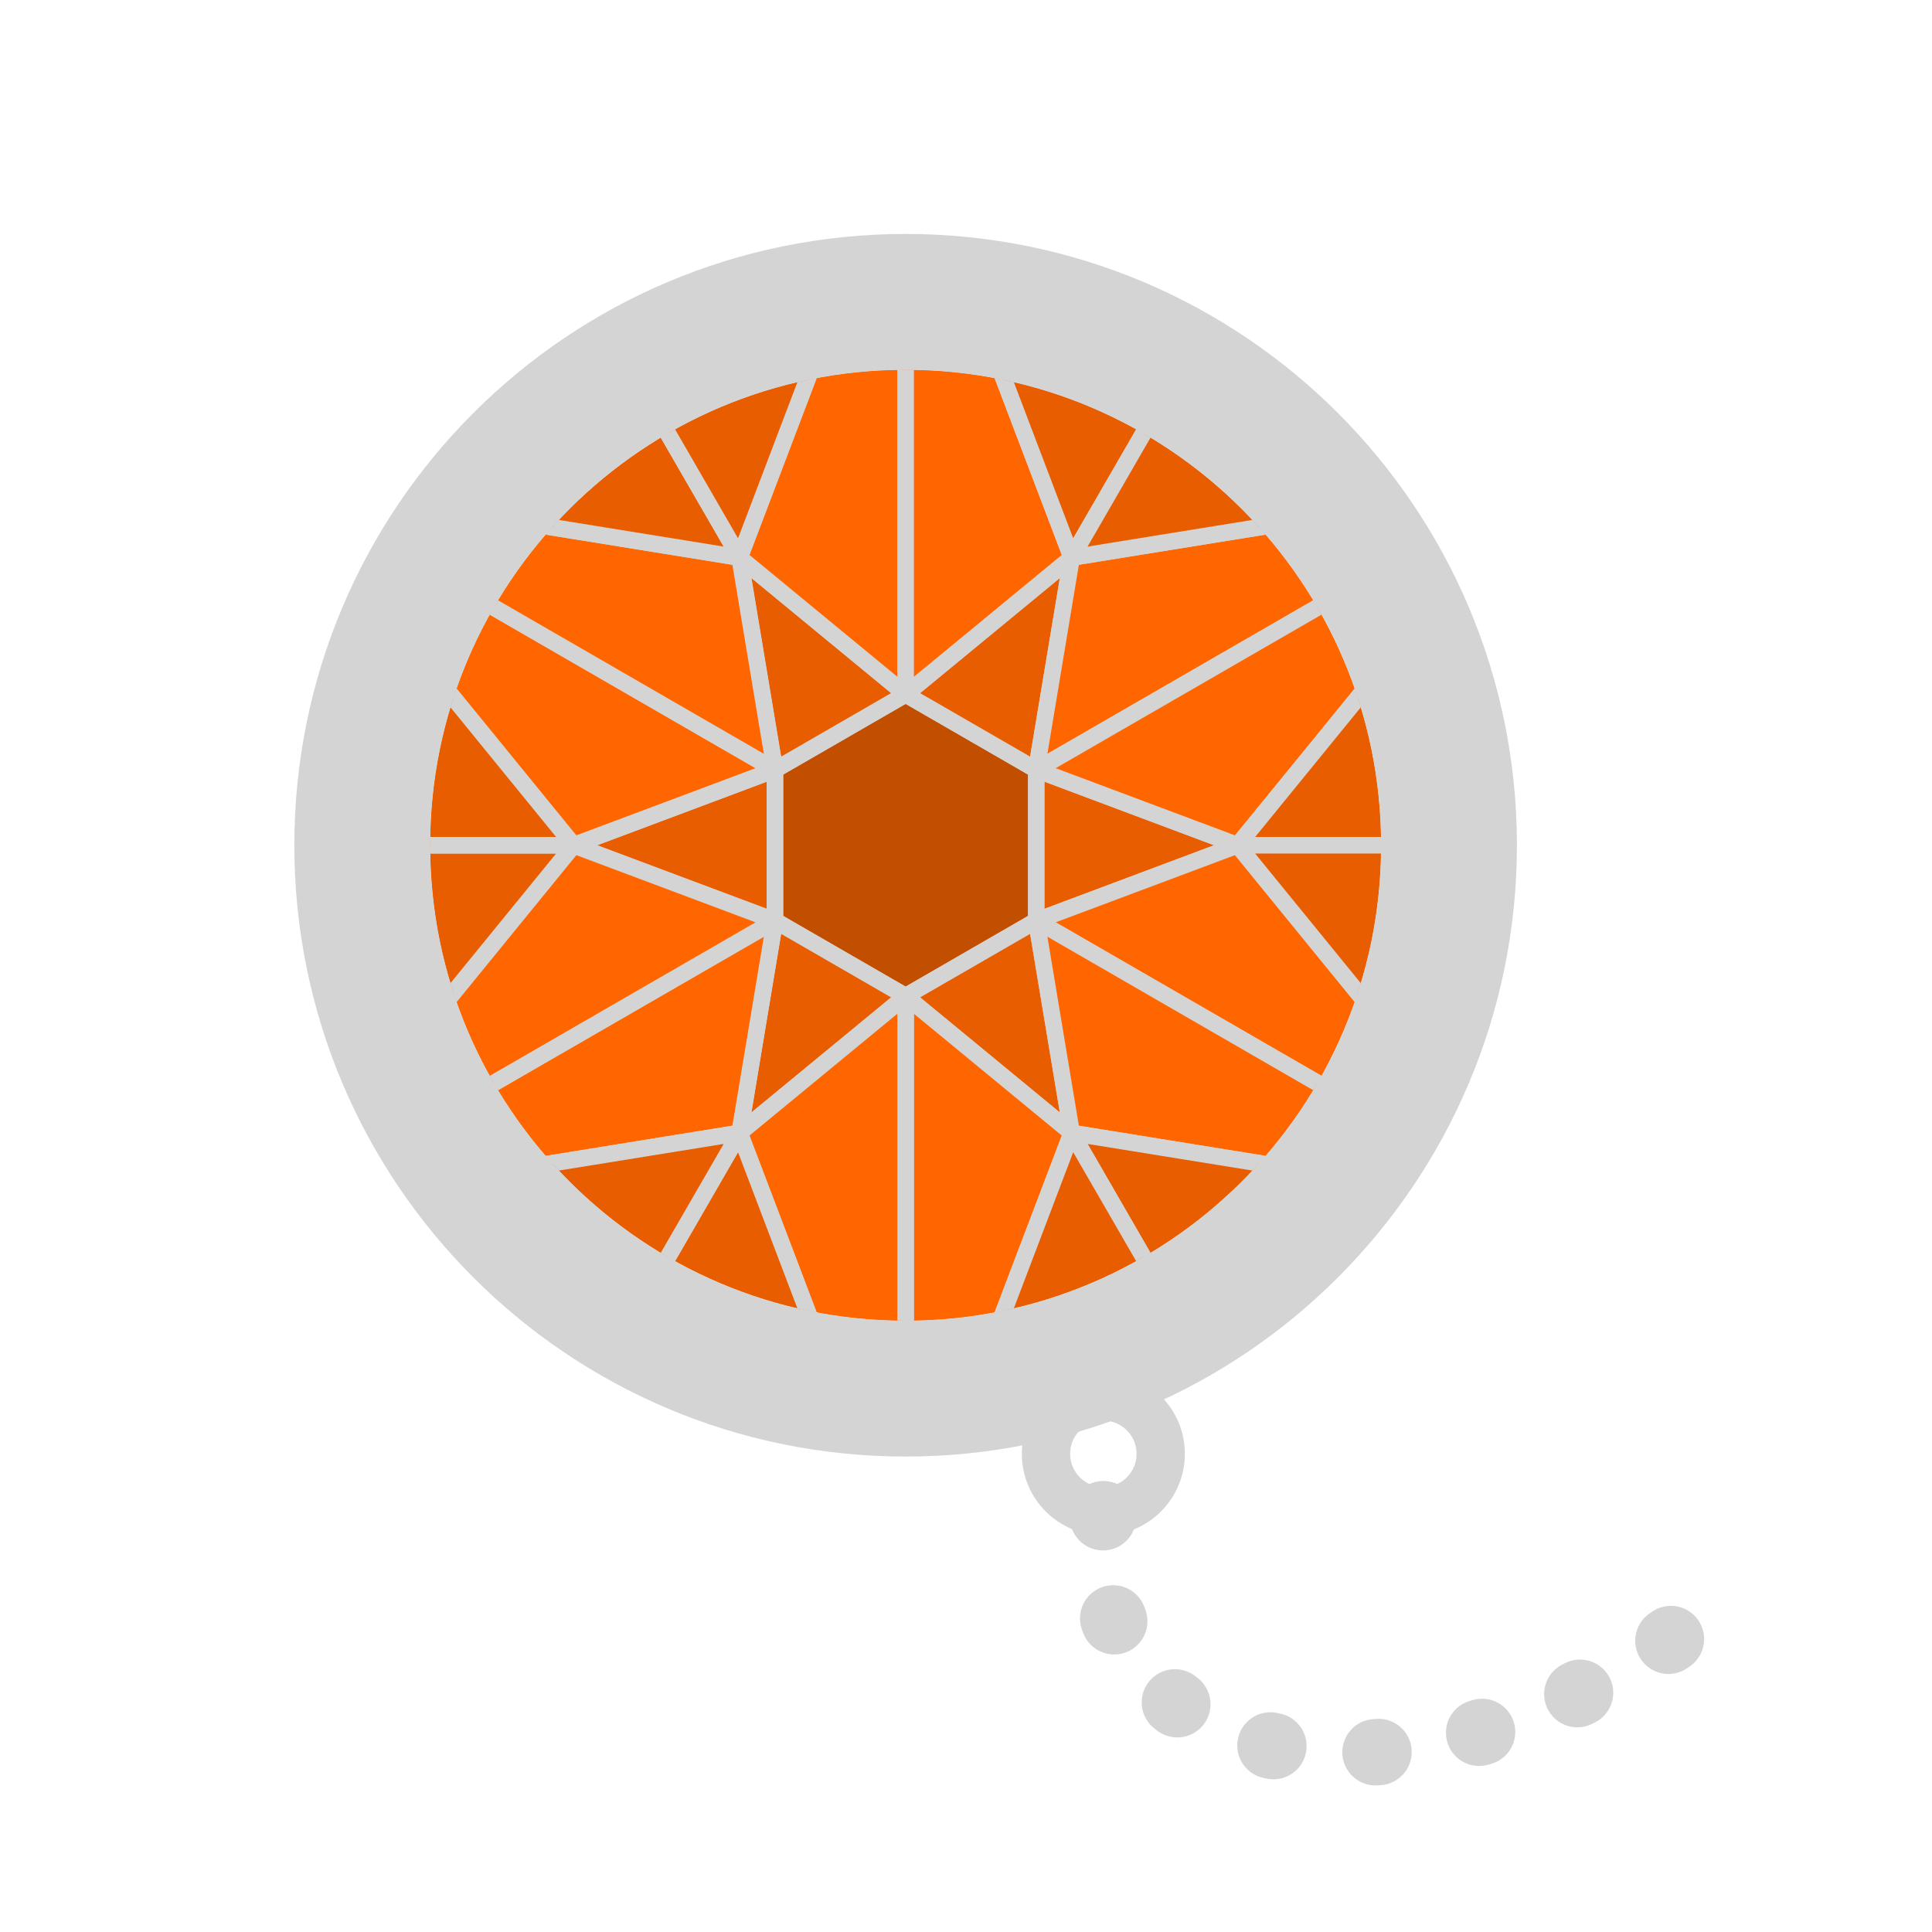
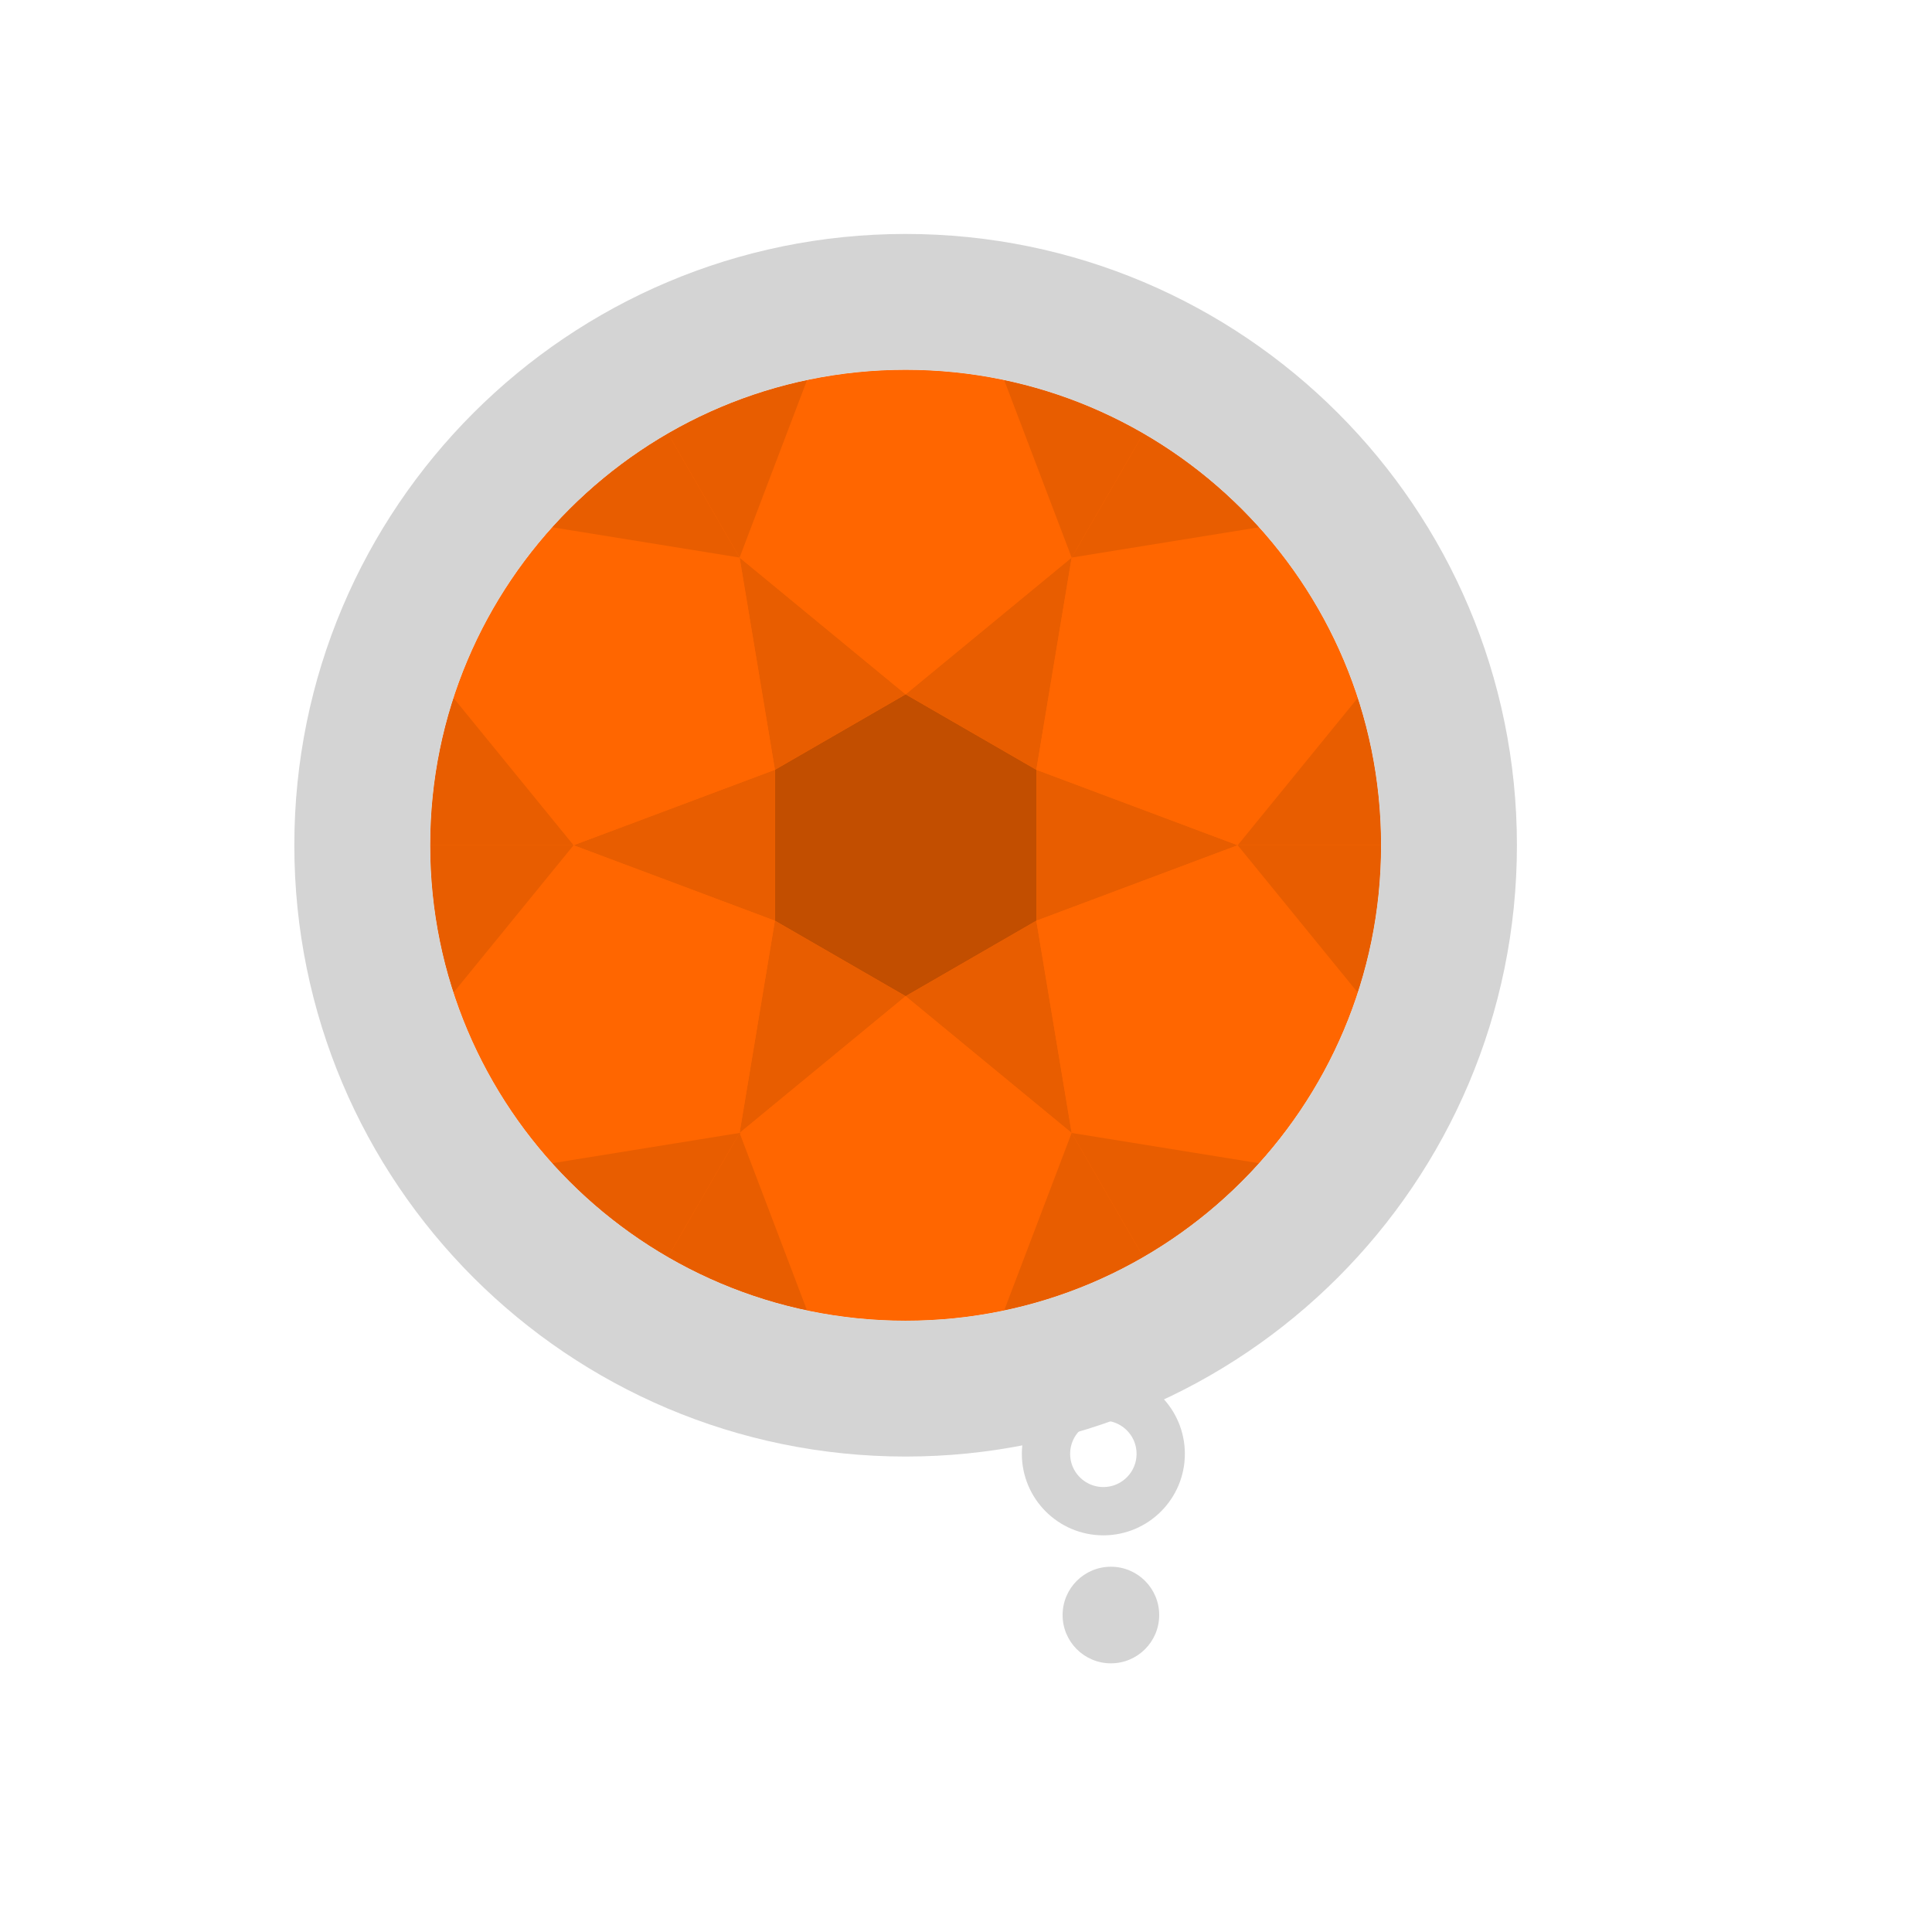
<svg xmlns="http://www.w3.org/2000/svg" viewBox="0 0 64 64">
  <style>@media (prefers-reduced-motion: reduce) { .logo-glow { display: none; } }</style>
  <defs>
    <clipPath id="monokulo-lens">
      <circle cx="30" cy="28" r="15.75" />
    </clipPath>
  </defs>
  <g clip-path="url(#monokulo-lens)">
    <circle cx="30" cy="28" r="15.75" fill="#ff6600" />
-     <path d="M30,23L34.33,25.5L34.33,30.5L30,33L25.67,30.5L25.67,25.5Z" fill="#c24e00" stroke="#d4d4d4" stroke-width="0.55" stroke-linejoin="round" />
-     <path d="M30,23L34.33,25.5L35.5,18.47Z" fill="#e85d00" stroke="#d4d4d4" stroke-width="0.55" stroke-linejoin="round" />
-     <path d="M34.33,25.5L34.33,30.5L41,28Z" fill="#e85d00" stroke="#d4d4d4" stroke-width="0.55" stroke-linejoin="round" />
-     <path d="M34.33,30.5L30,33L35.5,37.53Z" fill="#e85d00" stroke="#d4d4d4" stroke-width="0.55" stroke-linejoin="round" />
-     <path d="M30,33L25.67,30.5L24.5,37.53Z" fill="#e85d00" stroke="#d4d4d4" stroke-width="0.55" stroke-linejoin="round" />
-     <path d="M25.67,30.5L25.67,25.5L19,28Z" fill="#e85d00" stroke="#d4d4d4" stroke-width="0.55" stroke-linejoin="round" />
-     <path d="M25.67,25.5L30,23L24.5,18.47Z" fill="#e85d00" stroke="#d4d4d4" stroke-width="0.55" stroke-linejoin="round" />
-     <path d="M30,23L24.5,18.47L30,4Z" fill="#ff6600" stroke="#d4d4d4" stroke-width="0.55" stroke-linejoin="round" />
-     <path d="M30,23L30,4L35.5,18.47Z" fill="#ff6600" stroke="#d4d4d4" stroke-width="0.55" stroke-linejoin="round" />
-     <path d="M34.33,25.5L35.5,18.47L50.78,16Z" fill="#ff6600" stroke="#d4d4d4" stroke-width="0.55" stroke-linejoin="round" />
-     <path d="M34.33,25.5L50.78,16L41,28Z" fill="#ff6600" stroke="#d4d4d4" stroke-width="0.55" stroke-linejoin="round" />
-     <path d="M34.33,30.5L41,28L50.78,40Z" fill="#ff6600" stroke="#d4d4d4" stroke-width="0.55" stroke-linejoin="round" />
-     <path d="M34.33,30.5L50.78,40L35.5,37.53Z" fill="#ff6600" stroke="#d4d4d4" stroke-width="0.55" stroke-linejoin="round" />
-     <path d="M30,33L35.5,37.53L30,52Z" fill="#ff6600" stroke="#d4d4d4" stroke-width="0.55" stroke-linejoin="round" />
-     <path d="M30,33L30,52L24.5,37.53Z" fill="#ff6600" stroke="#d4d4d4" stroke-width="0.55" stroke-linejoin="round" />
-     <path d="M25.67,30.5L24.5,37.53L9.22,40Z" fill="#ff6600" stroke="#d4d4d4" stroke-width="0.55" stroke-linejoin="round" />
-     <path d="M25.67,30.5L9.22,40L19,28Z" fill="#ff6600" stroke="#d4d4d4" stroke-width="0.55" stroke-linejoin="round" />
-     <path d="M25.67,25.5L19,28L9.22,16Z" fill="#ff6600" stroke="#d4d4d4" stroke-width="0.55" stroke-linejoin="round" />
-     <path d="M25.67,25.5L9.22,16L24.5,18.47Z" fill="#ff6600" stroke="#d4d4d4" stroke-width="0.55" stroke-linejoin="round" />
-     <path d="M35.5,18.47L30,4L42,7.22Z" fill="#e85d00" stroke="#d4d4d4" stroke-width="0.55" stroke-linejoin="round" />
-     <path d="M35.5,18.47L42,7.22L50.78,16Z" fill="#e85d00" stroke="#d4d4d4" stroke-width="0.55" stroke-linejoin="round" />
-     <path d="M41,28L50.78,16L54,28Z" fill="#e85d00" stroke="#d4d4d4" stroke-width="0.55" stroke-linejoin="round" />
-     <path d="M41,28L54,28L50.78,40Z" fill="#e85d00" stroke="#d4d4d4" stroke-width="0.55" stroke-linejoin="round" />
-     <path d="M35.5,37.53L50.78,40L42,48.78Z" fill="#e85d00" stroke="#d4d4d4" stroke-width="0.55" stroke-linejoin="round" />
-     <path d="M35.5,37.53L42,48.78L30,52Z" fill="#e85d00" stroke="#d4d4d4" stroke-width="0.55" stroke-linejoin="round" />
-     <path d="M24.5,37.53L30,52L18,48.78Z" fill="#e85d00" stroke="#d4d4d4" stroke-width="0.55" stroke-linejoin="round" />
-     <path d="M24.5,37.53L18,48.78L9.22,40Z" fill="#e85d00" stroke="#d4d4d4" stroke-width="0.55" stroke-linejoin="round" />
-     <path d="M19,28L9.22,40L6,28Z" fill="#e85d00" stroke="#d4d4d4" stroke-width="0.55" stroke-linejoin="round" />
-     <path d="M19,28L6,28L9.22,16Z" fill="#e85d00" stroke="#d4d4d4" stroke-width="0.55" stroke-linejoin="round" />
-     <path d="M24.5,18.47L9.22,16L18,7.22Z" fill="#e85d00" stroke="#d4d4d4" stroke-width="0.55" stroke-linejoin="round" />
-     <path d="M24.5,18.47L18,7.22L30,4Z" fill="#e85d00" stroke="#d4d4d4" stroke-width="0.55" stroke-linejoin="round" />
+     <path d="M30,23L34.33,25.5L34.33,30.5L30,33L25.67,30.5L25.67,25.5Z" fill="#c24e00" />
+     <path d="M30,23L34.33,25.5L35.5,18.47Z" fill="#e85d00" />
+     <path d="M34.33,25.5L34.33,30.5L41,28Z" fill="#e85d00" />
+     <path d="M34.33,30.5L30,33L35.5,37.53Z" fill="#e85d00" />
+     <path d="M30,33L25.67,30.5L24.5,37.53Z" fill="#e85d00" />
+     <path d="M25.67,30.5L25.67,25.5L19,28Z" fill="#e85d00" />
+     <path d="M25.67,25.5L30,23L24.5,18.47Z" fill="#e85d00" />
+     <path d="M30,23L24.5,18.47L30,4Z" fill="#ff6600" />
+     <path d="M30,23L30,4L35.5,18.47Z" fill="#ff6600" />
+     <path d="M34.33,25.5L35.5,18.47L50.78,16Z" fill="#ff6600" />
+     <path d="M34.33,25.5L50.78,16L41,28Z" fill="#ff6600" />
+     <path d="M34.33,30.5L41,28L50.78,40Z" fill="#ff6600" />
+     <path d="M34.33,30.5L50.78,40L35.5,37.53Z" fill="#ff6600" />
+     <path d="M30,33L35.5,37.53L30,52Z" fill="#ff6600" />
+     <path d="M30,33L30,52L24.5,37.53Z" fill="#ff6600" />
+     <path d="M25.67,30.5L24.5,37.53L9.22,40Z" fill="#ff6600" />
+     <path d="M25.67,30.5L9.22,40L19,28Z" fill="#ff6600" />
+     <path d="M25.67,25.5L19,28L9.22,16Z" fill="#ff6600" />
+     <path d="M25.67,25.5L9.22,16L24.5,18.47Z" fill="#ff6600" />
+     <path d="M35.5,18.47L30,4L42,7.22Z" fill="#e85d00" />
+     <path d="M35.5,18.47L42,7.22L50.78,16Z" fill="#e85d00" />
+     <path d="M41,28L50.78,16L54,28Z" fill="#e85d00" />
+     <path d="M41,28L54,28L50.78,40Z" fill="#e85d00" />
+     <path d="M35.5,37.53L50.78,40L42,48.78Z" fill="#e85d00" />
+     <path d="M35.5,37.53L42,48.78L30,52Z" fill="#e85d00" />
+     <path d="M24.5,37.53L30,52L18,48.78Z" fill="#e85d00" />
+     <path d="M24.5,37.53L18,48.78L9.22,40Z" fill="#e85d00" />
+     <path d="M19,28L9.22,40L6,28Z" fill="#e85d00" />
+     <path d="M19,28L6,28L9.22,16Z" fill="#e85d00" />
+     <path d="M24.5,18.47L9.22,16L18,7.22Z" fill="#e85d00" />
+     <path d="M24.5,18.47L18,7.22L30,4Z" fill="#e85d00" />
    <g class="logo-glow">
-       <path d="M30,23L34.33,25.5L34.33,30.5L30,33L25.67,30.5L25.67,25.5Z" fill="#fff3e8" stroke="#d4d4d4" stroke-width="0.55" stroke-linejoin="round" opacity="0">
+       <path d="M30,23L34.33,25.5L34.33,30.5L30,33L25.67,30.5L25.67,25.5Z" fill="#fff3e8" opacity="0">
        <animate attributeName="opacity" values="0;0;0.95;0.95;0;0;0.95;0.95;0;0;0.95;0.95;0;0;0.95;0.95;0;0;0.95;0.95;0;0;0.95;0.95;0;0" keyTimes="0;0.065;0.08;0.13;0.16;0.232;0.247;0.297;0.327;0.398;0.413;0.463;0.493;0.565;0.58;0.63;0.66;0.732;0.747;0.797;0.827;0.898;0.913;0.963;0.993;1" dur="4.2s" repeatCount="indefinite" />
      </path>
-       <path d="M30,23L34.33,25.5L35.5,18.47Z" fill="#fff3e8" stroke="#d4d4d4" stroke-width="0.55" stroke-linejoin="round" opacity="0">
+       <path d="M30,23L34.33,25.5L35.5,18.47Z" fill="#fff3e8" opacity="0">
        <animate attributeName="opacity" values="0;0;0.95;0.95;0;0" keyTimes="0;0.043;0.058;0.13;0.16;1" dur="4.2s" repeatCount="indefinite" />
      </path>
-       <path d="M34.33,25.5L34.33,30.5L41,28Z" fill="#fff3e8" stroke="#d4d4d4" stroke-width="0.55" stroke-linejoin="round" opacity="0">
+       <path d="M34.33,25.5L34.33,30.5L41,28Z" fill="#fff3e8" opacity="0">
        <animate attributeName="opacity" values="0;0;0.95;0.95;0;0" keyTimes="0;0.543;0.558;0.63;0.66;1" dur="4.2s" repeatCount="indefinite" />
      </path>
-       <path d="M34.33,30.5L30,33L35.5,37.53Z" fill="#fff3e8" stroke="#d4d4d4" stroke-width="0.55" stroke-linejoin="round" opacity="0">
+       <path d="M34.33,30.5L30,33L35.5,37.53Z" fill="#fff3e8" opacity="0">
        <animate attributeName="opacity" values="0;0;0.95;0.95;0;0;0.95;0.95;0;0" keyTimes="0;0.21;0.225;0.297;0.327;0.877;0.892;0.963;0.993;1" dur="4.2s" repeatCount="indefinite" />
      </path>
-       <path d="M30,33L25.67,30.5L24.5,37.53Z" fill="#fff3e8" stroke="#d4d4d4" stroke-width="0.55" stroke-linejoin="round" opacity="0">
+       <path d="M30,33L25.67,30.5L24.5,37.53Z" fill="#fff3e8" opacity="0">
        <animate attributeName="opacity" values="0;0;0.95;0.95;0;0" keyTimes="0;0.71;0.725;0.797;0.827;1" dur="4.2s" repeatCount="indefinite" />
      </path>
-       <path d="M25.67,25.5L30,23L24.5,18.47Z" fill="#fff3e8" stroke="#d4d4d4" stroke-width="0.55" stroke-linejoin="round" opacity="0">
+       <path d="M25.67,25.5L30,23L24.5,18.47Z" fill="#fff3e8" opacity="0">
        <animate attributeName="opacity" values="0;0;0.95;0.95;0;0" keyTimes="0;0.377;0.392;0.463;0.493;1" dur="4.2s" repeatCount="indefinite" />
      </path>
-       <path d="M30,23L30,4L35.5,18.47Z" fill="#fff3e8" stroke="#d4d4d4" stroke-width="0.55" stroke-linejoin="round" opacity="0">
+       <path d="M30,23L30,4L35.5,18.47Z" fill="#fff3e8" opacity="0">
        <animate attributeName="opacity" values="0;0;0.95;0.95;0;0" keyTimes="0;0.022;0.037;0.13;0.16;1" dur="4.2s" repeatCount="indefinite" />
      </path>
-       <path d="M34.33,25.5L50.78,16L41,28Z" fill="#fff3e8" stroke="#d4d4d4" stroke-width="0.55" stroke-linejoin="round" opacity="0">
+       <path d="M34.33,25.5L50.78,16L41,28Z" fill="#fff3e8" opacity="0">
        <animate attributeName="opacity" values="0;0;0.95;0.95;0;0" keyTimes="0;0.522;0.537;0.63;0.66;1" dur="4.2s" repeatCount="indefinite" />
      </path>
-       <path d="M34.33,30.5L50.78,40L35.5,37.53Z" fill="#fff3e8" stroke="#d4d4d4" stroke-width="0.55" stroke-linejoin="round" opacity="0">
+       <path d="M34.33,30.5L50.78,40L35.5,37.53Z" fill="#fff3e8" opacity="0">
        <animate attributeName="opacity" values="0;0;0.95;0.95;0;0" keyTimes="0;0.855;0.87;0.963;0.993;1" dur="4.2s" repeatCount="indefinite" />
      </path>
-       <path d="M30,33L35.5,37.53L30,52Z" fill="#fff3e8" stroke="#d4d4d4" stroke-width="0.55" stroke-linejoin="round" opacity="0">
+       <path d="M30,33L35.5,37.53L30,52Z" fill="#fff3e8" opacity="0">
        <animate attributeName="opacity" values="0;0;0.95;0.95;0;0" keyTimes="0;0.188;0.203;0.297;0.327;1" dur="4.2s" repeatCount="indefinite" />
      </path>
-       <path d="M25.67,30.5L24.5,37.53L9.22,40Z" fill="#fff3e8" stroke="#d4d4d4" stroke-width="0.55" stroke-linejoin="round" opacity="0">
+       <path d="M25.67,30.5L24.5,37.53L9.22,40Z" fill="#fff3e8" opacity="0">
        <animate attributeName="opacity" values="0;0;0.95;0.95;0;0" keyTimes="0;0.688;0.703;0.797;0.827;1" dur="4.2s" repeatCount="indefinite" />
      </path>
-       <path d="M25.67,25.5L9.22,16L24.5,18.47Z" fill="#fff3e8" stroke="#d4d4d4" stroke-width="0.55" stroke-linejoin="round" opacity="0">
+       <path d="M25.67,25.5L9.22,16L24.5,18.47Z" fill="#fff3e8" opacity="0">
        <animate attributeName="opacity" values="0;0;0.95;0.95;0;0" keyTimes="0;0.355;0.37;0.463;0.493;1" dur="4.2s" repeatCount="indefinite" />
      </path>
-       <path d="M35.5,18.47L30,4L42,7.22Z" fill="#fff3e8" stroke="#d4d4d4" stroke-width="0.55" stroke-linejoin="round" opacity="0">
+       <path d="M35.5,18.47L30,4L42,7.22Z" fill="#fff3e8" opacity="0">
        <animate attributeName="opacity" values="0;0;0.95;0.95;0;0" keyTimes="0;0;0.015;0.13;0.16;1" dur="4.2s" repeatCount="indefinite" />
      </path>
-       <path d="M41,28L50.78,16L54,28Z" fill="#fff3e8" stroke="#d4d4d4" stroke-width="0.55" stroke-linejoin="round" opacity="0">
+       <path d="M41,28L50.78,16L54,28Z" fill="#fff3e8" opacity="0">
        <animate attributeName="opacity" values="0;0;0.95;0.95;0;0" keyTimes="0;0.5;0.515;0.63;0.66;1" dur="4.2s" repeatCount="indefinite" />
      </path>
-       <path d="M35.5,37.53L50.78,40L42,48.78Z" fill="#fff3e8" stroke="#d4d4d4" stroke-width="0.55" stroke-linejoin="round" opacity="0">
+       <path d="M35.5,37.53L50.78,40L42,48.78Z" fill="#fff3e8" opacity="0">
        <animate attributeName="opacity" values="0;0;0.95;0.95;0;0" keyTimes="0;0.833;0.848;0.963;0.993;1" dur="4.2s" repeatCount="indefinite" />
      </path>
-       <path d="M35.5,37.53L42,48.78L30,52Z" fill="#fff3e8" stroke="#d4d4d4" stroke-width="0.55" stroke-linejoin="round" opacity="0">
+       <path d="M35.5,37.53L42,48.78L30,52Z" fill="#fff3e8" opacity="0">
        <animate attributeName="opacity" values="0;0;0.95;0.95;0;0" keyTimes="0;0.167;0.182;0.297;0.327;1" dur="4.2s" repeatCount="indefinite" />
      </path>
-       <path d="M24.5,37.53L18,48.78L9.22,40Z" fill="#fff3e8" stroke="#d4d4d4" stroke-width="0.55" stroke-linejoin="round" opacity="0">
+       <path d="M24.5,37.53L18,48.78L9.22,40Z" fill="#fff3e8" opacity="0">
        <animate attributeName="opacity" values="0;0;0.95;0.95;0;0" keyTimes="0;0.667;0.682;0.797;0.827;1" dur="4.2s" repeatCount="indefinite" />
      </path>
-       <path d="M24.5,18.47L9.22,16L18,7.22Z" fill="#fff3e8" stroke="#d4d4d4" stroke-width="0.55" stroke-linejoin="round" opacity="0">
+       <path d="M24.5,18.47L9.22,16L18,7.22Z" fill="#fff3e8" opacity="0">
        <animate attributeName="opacity" values="0;0;0.95;0.95;0;0" keyTimes="0;0.333;0.348;0.463;0.493;1" dur="4.2s" repeatCount="indefinite" />
      </path>
    </g>
  </g>
  <circle cx="30" cy="28" r="18" fill="none" stroke="#d4d4d4" stroke-width="4.5" />
  <circle cx="36.55" cy="48.16" r="1.9" fill="none" stroke="#d4d4d4" stroke-width="1.6" />
-   <path d="M36.55,50.16 C35.55,58.16 45.55,61.16 55.55,54.16" fill="none" stroke="#d4d4d4" stroke-width="2.2" stroke-linecap="round" stroke-dasharray="0.1 3.4" />
+   <circle cx="36.8" cy="53.5" r="1.6" fill="#d4d4d4" />
</svg>
